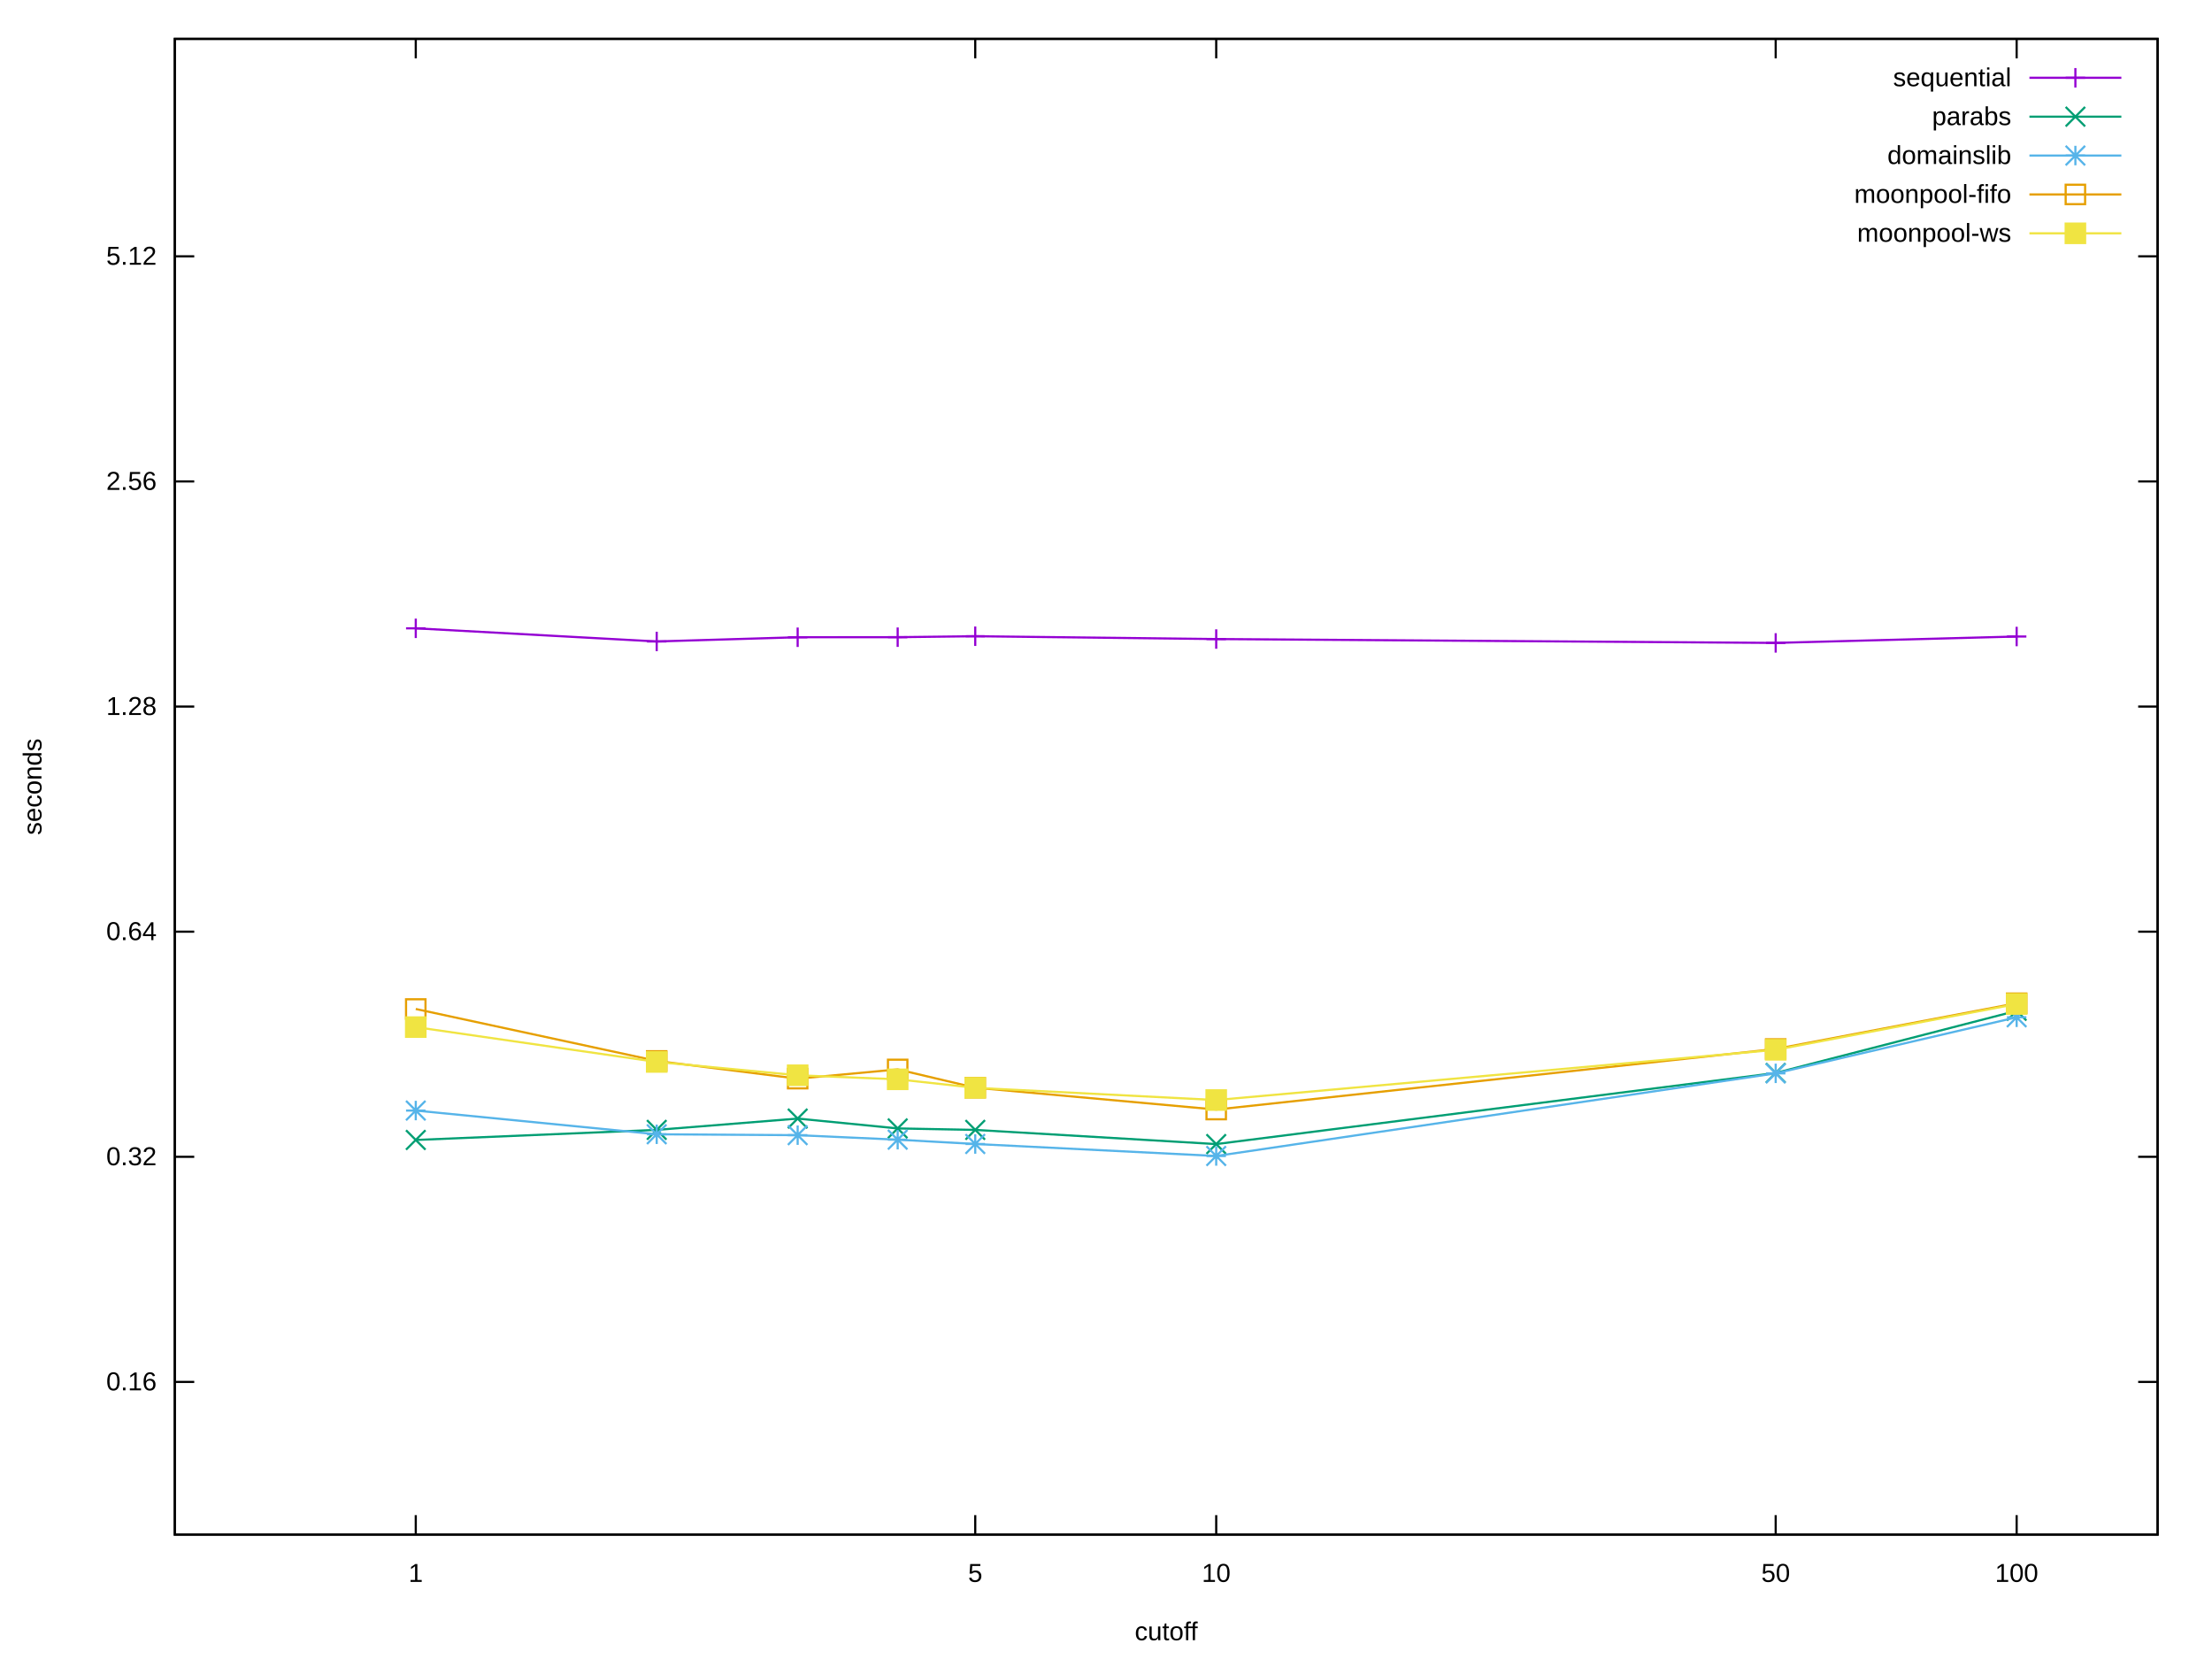
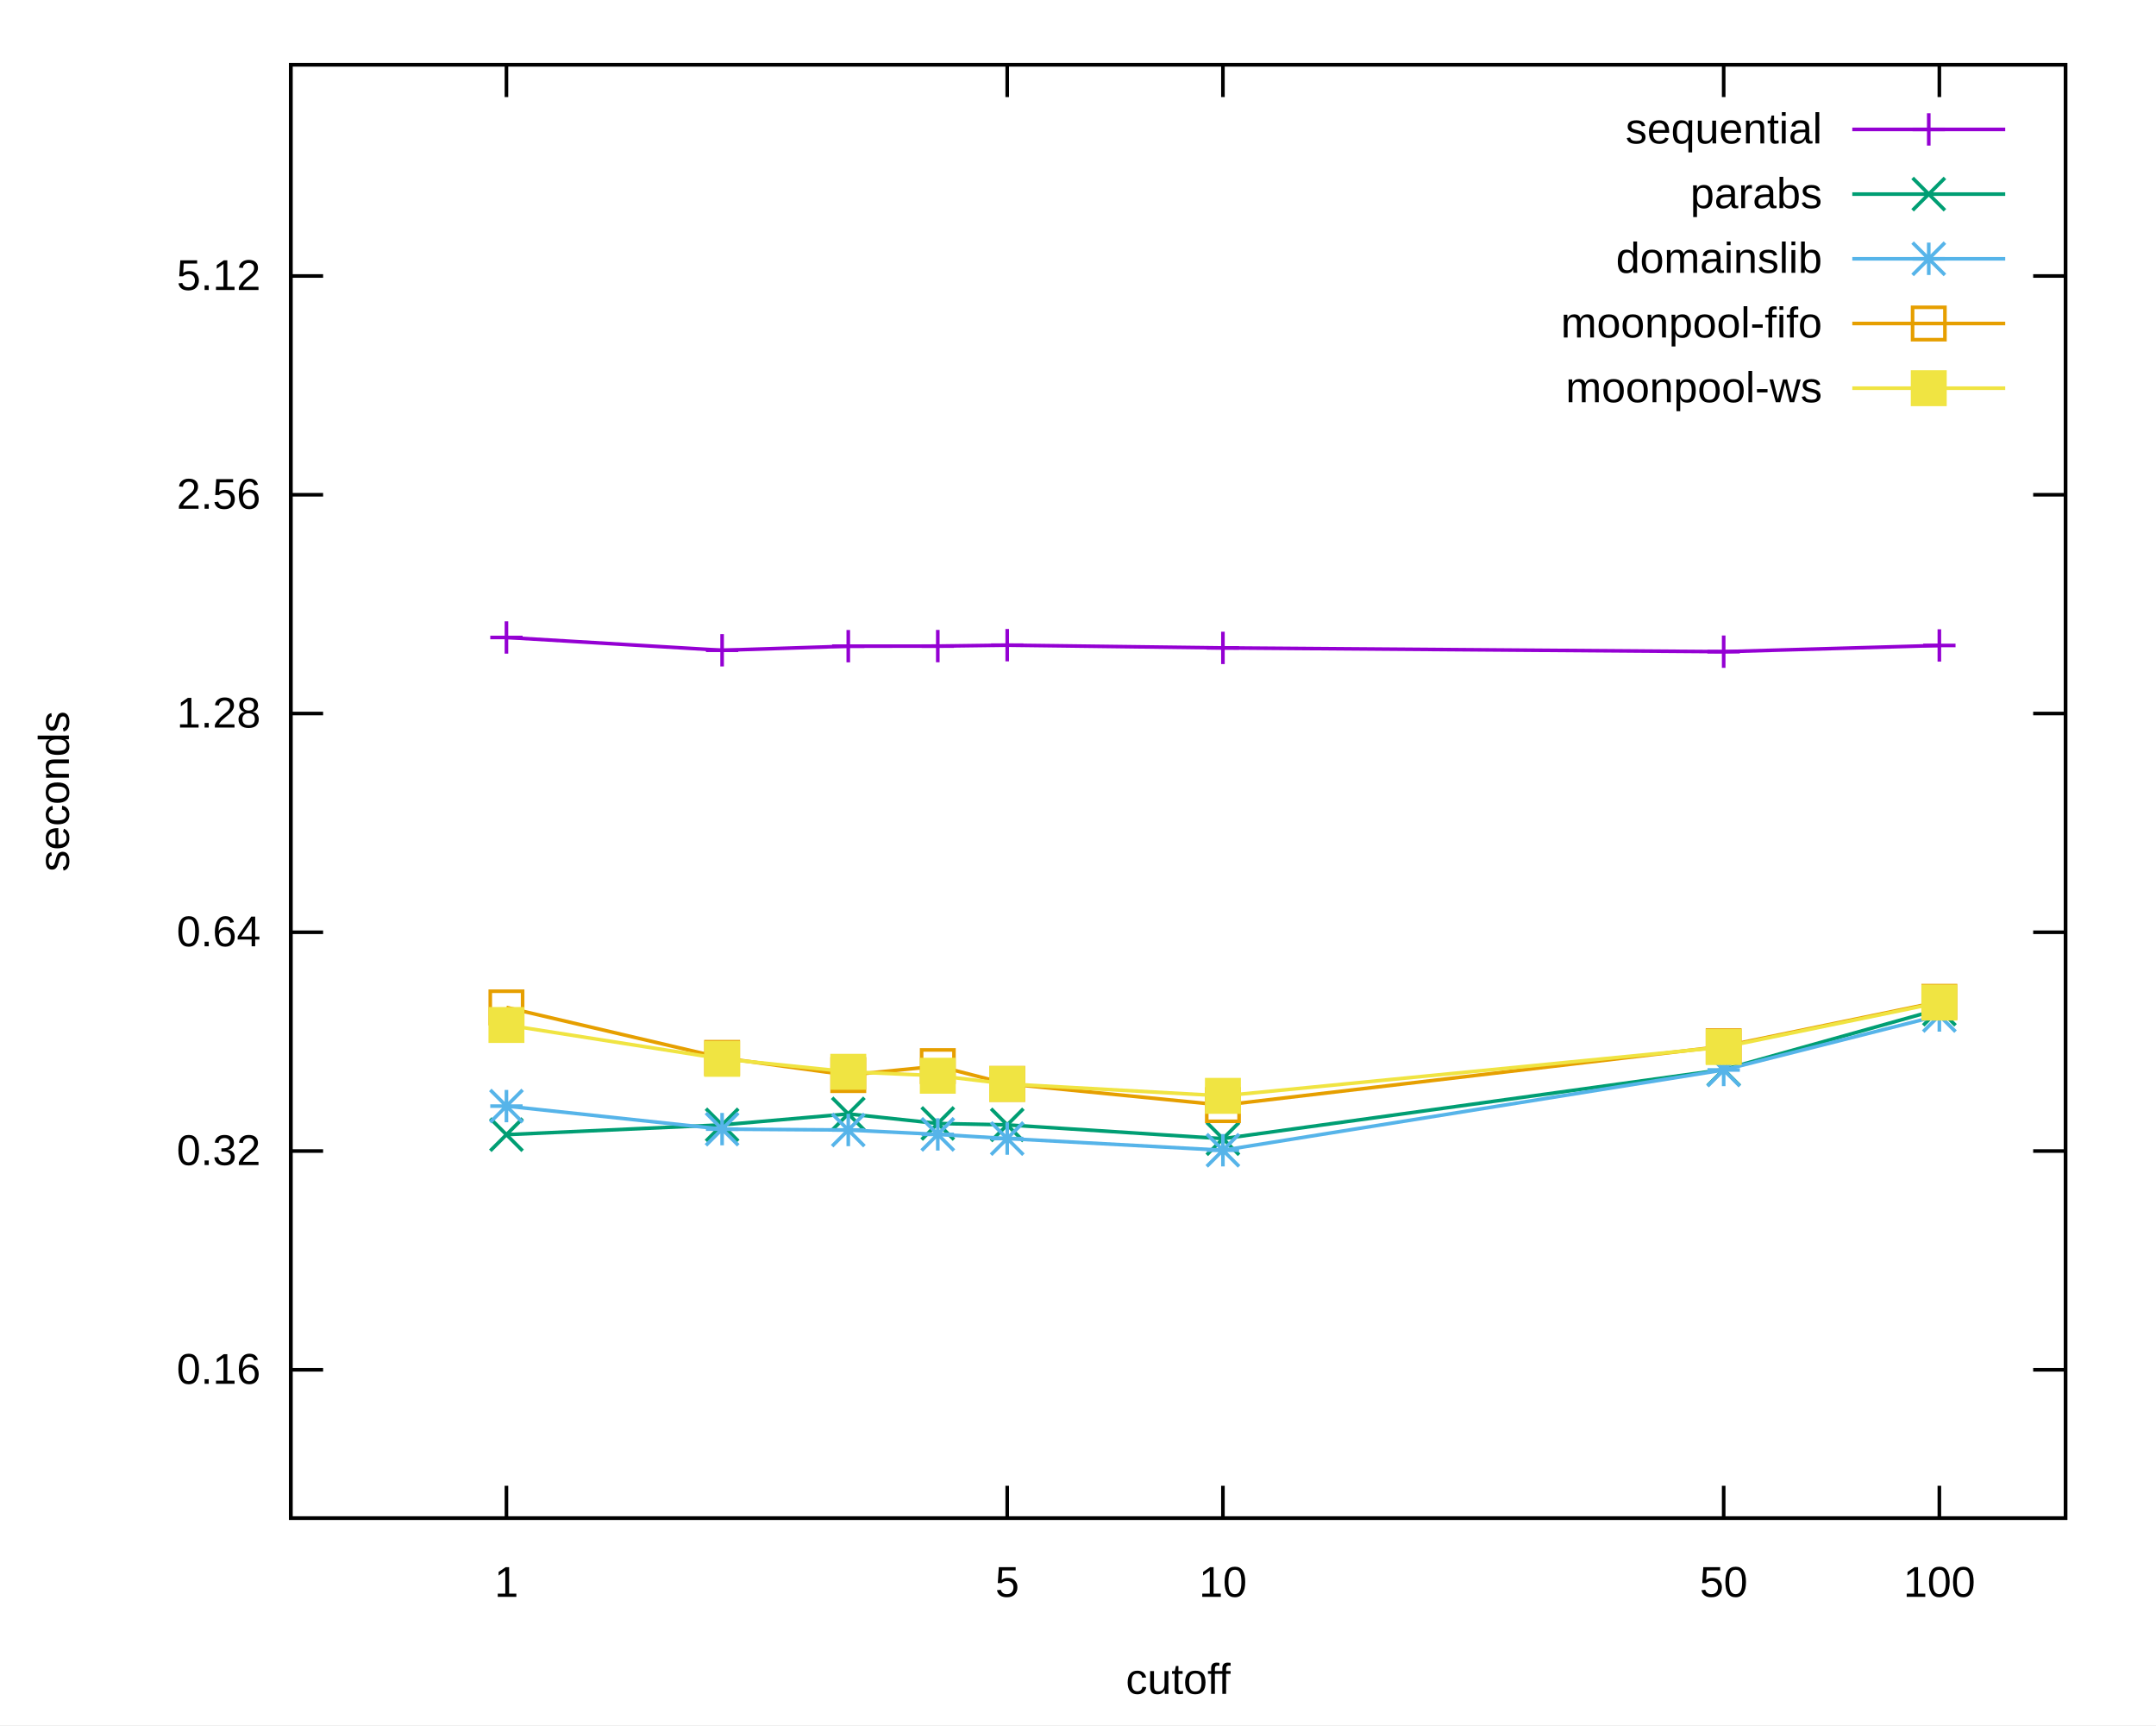
- <svg xmlns="http://www.w3.org/2000/svg" xmlns:xlink="http://www.w3.org/1999/xlink" viewBox="0 0 1024 768">
+ <svg xmlns="http://www.w3.org/2000/svg" xmlns:xlink="http://www.w3.org/1999/xlink" viewBox="0 0 600 480">
  <g id="gnuplot_canvas">
-     <rect x="0" y="0" width="1024" height="768" fill="#ffffff" />
+     <rect x="0" y="0" width="600" height="480" fill="#ffffff" />
    <defs>
      <circle id="gpDot" r="0.5" stroke-width="0.5" stroke="currentColor" />
      <path id="gpPt0" stroke-width="0.222" stroke="currentColor" d="M-1,0 h2 M0,-1 v2" />
      <path id="gpPt1" stroke-width="0.222" stroke="currentColor" d="M-1,-1 L1,1 M1,-1 L-1,1" />
      <path id="gpPt2" stroke-width="0.222" stroke="currentColor" d="M-1,0 L1,0 M0,-1 L0,1 M-1,-1 L1,1 M-1,1 L1,-1" />
      <rect id="gpPt3" stroke-width="0.222" stroke="currentColor" x="-1" y="-1" width="2" height="2" />
      <rect id="gpPt4" stroke-width="0.222" stroke="currentColor" fill="currentColor" x="-1" y="-1" width="2" height="2" />
      <circle id="gpPt5" stroke-width="0.222" stroke="currentColor" cx="0" cy="0" r="1" />
      <use xlink:href="#gpPt5" id="gpPt6" fill="currentColor" stroke="none" />
      <path id="gpPt7" stroke-width="0.222" stroke="currentColor" d="M0,-1.33 L-1.33,0.67 L1.33,0.67 z" />
      <use xlink:href="#gpPt7" id="gpPt8" fill="currentColor" stroke="none" />
      <use xlink:href="#gpPt7" id="gpPt9" stroke="currentColor" transform="rotate(180)" />
      <use xlink:href="#gpPt9" id="gpPt10" fill="currentColor" stroke="none" />
      <use xlink:href="#gpPt3" id="gpPt11" stroke="currentColor" transform="rotate(45)" />
      <use xlink:href="#gpPt11" id="gpPt12" fill="currentColor" stroke="none" />
      <path id="gpPt13" stroke-width="0.222" stroke="currentColor" d="M0,1.330 L1.265,0.411 L0.782,-1.067 L-0.782,-1.076 L-1.265,0.411 z" />
      <use xlink:href="#gpPt13" id="gpPt14" fill="currentColor" stroke="none" />
      <filter id="textbox" filterUnits="objectBoundingBox" x="0" y="0" height="1" width="1">
        <feFlood flood-color="#FFFFFF" flood-opacity="1" result="bgnd" />
        <feComposite in="SourceGraphic" in2="bgnd" operator="atop" />
      </filter>
      <filter id="greybox" filterUnits="objectBoundingBox" x="0" y="0" height="1" width="1">
        <feFlood flood-color="lightgrey" flood-opacity="1" result="grey" />
        <feComposite in="SourceGraphic" in2="grey" operator="atop" />
      </filter>
    </defs>
    <g fill="none" color="#FFFFFF" stroke="currentColor" stroke-width="1.00" stroke-linecap="butt" stroke-linejoin="miter">
</g>
    <g fill="none" color="black" stroke="currentColor" stroke-width="1.00" stroke-linecap="butt" stroke-linejoin="miter">
-       <path stroke="black" d="M80.92,639.73 L89.92,639.73 M998.82,639.73 L989.82,639.73  " />
-       <g transform="translate(72.53,643.63)" stroke="none" fill="black" font-family="Arial" font-size="12.00" text-anchor="end">
+       <path stroke="black" d="M80.92,381.13 L89.92,381.13 M574.82,381.13 L565.82,381.13  " />
+       <g transform="translate(72.53,385.03)" stroke="none" fill="black" font-family="Arial" font-size="12.00" text-anchor="end">
        <text>
          <tspan font-family="Arial"> 0.16</tspan>
        </text>
      </g>
    </g>
    <g fill="none" color="black" stroke="currentColor" stroke-width="1.00" stroke-linecap="butt" stroke-linejoin="miter">
-       <path stroke="black" d="M80.92,535.52 L89.92,535.52 M998.82,535.52 L989.82,535.52  " />
-       <g transform="translate(72.53,539.42)" stroke="none" fill="black" font-family="Arial" font-size="12.00" text-anchor="end">
+       <path stroke="black" d="M80.92,320.26 L89.92,320.26 M574.82,320.26 L565.82,320.26  " />
+       <g transform="translate(72.53,324.16)" stroke="none" fill="black" font-family="Arial" font-size="12.00" text-anchor="end">
        <text>
          <tspan font-family="Arial"> 0.32</tspan>
        </text>
      </g>
    </g>
    <g fill="none" color="black" stroke="currentColor" stroke-width="1.00" stroke-linecap="butt" stroke-linejoin="miter">
-       <path stroke="black" d="M80.92,431.30 L89.92,431.30 M998.82,431.30 L989.82,431.30  " />
-       <g transform="translate(72.53,435.20)" stroke="none" fill="black" font-family="Arial" font-size="12.00" text-anchor="end">
+       <path stroke="black" d="M80.92,259.39 L89.92,259.39 M574.82,259.39 L565.82,259.39  " />
+       <g transform="translate(72.53,263.29)" stroke="none" fill="black" font-family="Arial" font-size="12.00" text-anchor="end">
        <text>
          <tspan font-family="Arial"> 0.64</tspan>
        </text>
      </g>
    </g>
    <g fill="none" color="black" stroke="currentColor" stroke-width="1.00" stroke-linecap="butt" stroke-linejoin="miter">
-       <path stroke="black" d="M80.92,327.09 L89.92,327.09 M998.82,327.09 L989.82,327.09  " />
-       <g transform="translate(72.53,330.99)" stroke="none" fill="black" font-family="Arial" font-size="12.00" text-anchor="end">
+       <path stroke="black" d="M80.92,198.53 L89.92,198.53 M574.82,198.53 L565.82,198.53  " />
+       <g transform="translate(72.53,202.43)" stroke="none" fill="black" font-family="Arial" font-size="12.00" text-anchor="end">
        <text>
          <tspan font-family="Arial"> 1.28</tspan>
        </text>
      </g>
    </g>
    <g fill="none" color="black" stroke="currentColor" stroke-width="1.00" stroke-linecap="butt" stroke-linejoin="miter">
-       <path stroke="black" d="M80.92,222.87 L89.92,222.87 M998.82,222.87 L989.82,222.87  " />
-       <g transform="translate(72.53,226.77)" stroke="none" fill="black" font-family="Arial" font-size="12.00" text-anchor="end">
+       <path stroke="black" d="M80.92,137.66 L89.92,137.66 M574.82,137.66 L565.82,137.66  " />
+       <g transform="translate(72.53,141.56)" stroke="none" fill="black" font-family="Arial" font-size="12.00" text-anchor="end">
        <text>
          <tspan font-family="Arial"> 2.56</tspan>
        </text>
      </g>
    </g>
    <g fill="none" color="black" stroke="currentColor" stroke-width="1.00" stroke-linecap="butt" stroke-linejoin="miter">
-       <path stroke="black" d="M80.92,118.66 L89.92,118.66 M998.82,118.66 L989.82,118.66  " />
-       <g transform="translate(72.53,122.56)" stroke="none" fill="black" font-family="Arial" font-size="12.00" text-anchor="end">
+       <path stroke="black" d="M80.92,76.79 L89.92,76.79 M574.82,76.79 L565.82,76.79  " />
+       <g transform="translate(72.53,80.69)" stroke="none" fill="black" font-family="Arial" font-size="12.00" text-anchor="end">
        <text>
          <tspan font-family="Arial"> 5.12</tspan>
        </text>
      </g>
    </g>
    <g fill="none" color="black" stroke="currentColor" stroke-width="1.00" stroke-linecap="butt" stroke-linejoin="miter">
-       <path stroke="black" d="M192.47,710.40 L192.47,701.40 M192.47,18.01 L192.47,27.01  " />
-       <g transform="translate(192.47,732.30)" stroke="none" fill="black" font-family="Arial" font-size="12.00" text-anchor="middle">
+       <path stroke="black" d="M140.94,422.40 L140.94,413.40 M140.94,18.01 L140.94,27.01  " />
+       <g transform="translate(140.94,444.30)" stroke="none" fill="black" font-family="Arial" font-size="12.00" text-anchor="middle">
        <text>
          <tspan font-family="Arial"> 1</tspan>
        </text>
      </g>
    </g>
    <g fill="none" color="black" stroke="currentColor" stroke-width="1.00" stroke-linecap="butt" stroke-linejoin="miter">
-       <path stroke="black" d="M451.47,710.40 L451.47,701.40 M451.47,18.01 L451.47,27.01  " />
-       <g transform="translate(451.47,732.30)" stroke="none" fill="black" font-family="Arial" font-size="12.00" text-anchor="middle">
+       <path stroke="black" d="M280.30,422.40 L280.30,413.40 M280.30,18.01 L280.30,27.01  " />
+       <g transform="translate(280.30,444.30)" stroke="none" fill="black" font-family="Arial" font-size="12.00" text-anchor="middle">
        <text>
          <tspan font-family="Arial"> 5</tspan>
        </text>
      </g>
    </g>
    <g fill="none" color="black" stroke="currentColor" stroke-width="1.00" stroke-linecap="butt" stroke-linejoin="miter">
-       <path stroke="black" d="M563.02,710.40 L563.02,701.40 M563.02,18.01 L563.02,27.01  " />
-       <g transform="translate(563.02,732.30)" stroke="none" fill="black" font-family="Arial" font-size="12.00" text-anchor="middle">
+       <path stroke="black" d="M340.33,422.40 L340.33,413.40 M340.33,18.01 L340.33,27.01  " />
+       <g transform="translate(340.33,444.30)" stroke="none" fill="black" font-family="Arial" font-size="12.00" text-anchor="middle">
        <text>
          <tspan font-family="Arial"> 10</tspan>
        </text>
      </g>
    </g>
    <g fill="none" color="black" stroke="currentColor" stroke-width="1.00" stroke-linecap="butt" stroke-linejoin="miter">
-       <path stroke="black" d="M822.02,710.40 L822.02,701.40 M822.02,18.01 L822.02,27.01  " />
-       <g transform="translate(822.02,732.30)" stroke="none" fill="black" font-family="Arial" font-size="12.00" text-anchor="middle">
+       <path stroke="black" d="M479.69,422.40 L479.69,413.40 M479.69,18.01 L479.69,27.01  " />
+       <g transform="translate(479.69,444.30)" stroke="none" fill="black" font-family="Arial" font-size="12.00" text-anchor="middle">
        <text>
          <tspan font-family="Arial"> 50</tspan>
        </text>
      </g>
    </g>
    <g fill="none" color="black" stroke="currentColor" stroke-width="1.00" stroke-linecap="butt" stroke-linejoin="miter">
-       <path stroke="black" d="M933.57,710.40 L933.57,701.40 M933.57,18.01 L933.57,27.01  " />
-       <g transform="translate(933.57,732.30)" stroke="none" fill="black" font-family="Arial" font-size="12.00" text-anchor="middle">
+       <path stroke="black" d="M539.71,422.40 L539.71,413.40 M539.71,18.01 L539.71,27.01  " />
+       <g transform="translate(539.71,444.30)" stroke="none" fill="black" font-family="Arial" font-size="12.00" text-anchor="middle">
        <text>
          <tspan font-family="Arial"> 100</tspan>
        </text>
      </g>
    </g>
    <g fill="none" color="black" stroke="currentColor" stroke-width="1.00" stroke-linecap="butt" stroke-linejoin="miter">
</g>
    <g fill="none" color="black" stroke="currentColor" stroke-width="1.00" stroke-linecap="butt" stroke-linejoin="miter">
-       <path stroke="black" d="M80.92,18.01 L80.92,710.40 L998.82,710.40 L998.82,18.01 L80.92,18.01 Z  " />
+       <path stroke="black" d="M80.92,18.01 L80.92,422.40 L574.82,422.40 L574.82,18.01 L80.92,18.01 Z  " />
    </g>
    <g fill="none" color="black" stroke="currentColor" stroke-width="1.00" stroke-linecap="butt" stroke-linejoin="miter">
</g>
    <g id="gnuplot_plot_1">
      <g fill="none" color="black" stroke="currentColor" stroke-width="1.00" stroke-linecap="butt" stroke-linejoin="miter">
-         <g transform="translate(931.09,39.91)" stroke="none" fill="black" font-family="Arial" font-size="12.00" text-anchor="end">
+         <g transform="translate(507.09,39.91)" stroke="none" fill="black" font-family="Arial" font-size="12.00" text-anchor="end">
          <text>
            <tspan font-family="Arial">sequential</tspan>
          </text>
        </g>
      </g>
      <g fill="none" color="black" stroke="currentColor" stroke-width="1.00" stroke-linecap="butt" stroke-linejoin="miter">
-         <path stroke="rgb(148,   0, 211)" d="M939.48,36.01 L982.04,36.01 M192.47,290.87 L304.01,296.95 L369.26,295.00 L415.56,294.97 L451.47,294.53 L563.02,295.83   L822.02,297.62 L933.57,294.66  " />
-         <use xlink:href="#gpPt0" transform="translate(192.47,290.87) scale(4.50)" color="rgb(148,   0, 211)" />
-         <use xlink:href="#gpPt0" transform="translate(304.01,296.95) scale(4.50)" color="rgb(148,   0, 211)" />
-         <use xlink:href="#gpPt0" transform="translate(369.26,295.00) scale(4.50)" color="rgb(148,   0, 211)" />
-         <use xlink:href="#gpPt0" transform="translate(415.56,294.97) scale(4.50)" color="rgb(148,   0, 211)" />
-         <use xlink:href="#gpPt0" transform="translate(451.47,294.53) scale(4.50)" color="rgb(148,   0, 211)" />
-         <use xlink:href="#gpPt0" transform="translate(563.02,295.83) scale(4.50)" color="rgb(148,   0, 211)" />
-         <use xlink:href="#gpPt0" transform="translate(822.02,297.62) scale(4.50)" color="rgb(148,   0, 211)" />
-         <use xlink:href="#gpPt0" transform="translate(933.57,294.66) scale(4.50)" color="rgb(148,   0, 211)" />
-         <use xlink:href="#gpPt0" transform="translate(960.76,36.01) scale(4.50)" color="rgb(148,   0, 211)" />
+         <path stroke="rgb(148,   0, 211)" d="M515.48,36.01 L558.04,36.01 M140.94,177.37 L200.96,180.93 L236.07,179.79 L260.98,179.77 L280.30,179.51 L340.33,180.27   L479.69,181.32 L539.71,179.59  " />
+         <use xlink:href="#gpPt0" transform="translate(140.94,177.37) scale(4.50)" color="rgb(148,   0, 211)" />
+         <use xlink:href="#gpPt0" transform="translate(200.96,180.93) scale(4.50)" color="rgb(148,   0, 211)" />
+         <use xlink:href="#gpPt0" transform="translate(236.07,179.79) scale(4.50)" color="rgb(148,   0, 211)" />
+         <use xlink:href="#gpPt0" transform="translate(260.98,179.77) scale(4.50)" color="rgb(148,   0, 211)" />
+         <use xlink:href="#gpPt0" transform="translate(280.30,179.51) scale(4.50)" color="rgb(148,   0, 211)" />
+         <use xlink:href="#gpPt0" transform="translate(340.33,180.27) scale(4.50)" color="rgb(148,   0, 211)" />
+         <use xlink:href="#gpPt0" transform="translate(479.69,181.32) scale(4.50)" color="rgb(148,   0, 211)" />
+         <use xlink:href="#gpPt0" transform="translate(539.71,179.59) scale(4.50)" color="rgb(148,   0, 211)" />
+         <use xlink:href="#gpPt0" transform="translate(536.76,36.01) scale(4.50)" color="rgb(148,   0, 211)" />
      </g>
    </g>
    <g id="gnuplot_plot_2">
      <g fill="none" color="black" stroke="currentColor" stroke-width="1.00" stroke-linecap="butt" stroke-linejoin="miter">
-         <g transform="translate(931.09,57.91)" stroke="none" fill="black" font-family="Arial" font-size="12.00" text-anchor="end">
+         <g transform="translate(507.09,57.91)" stroke="none" fill="black" font-family="Arial" font-size="12.00" text-anchor="end">
          <text>
            <tspan font-family="Arial">parabs</tspan>
          </text>
        </g>
      </g>
      <g fill="none" color="black" stroke="currentColor" stroke-width="1.00" stroke-linecap="butt" stroke-linejoin="miter">
-         <path stroke="rgb(  0, 158, 115)" d="M939.48,54.01 L982.04,54.01 M192.47,527.72 L304.01,523.06 L369.26,517.82 L415.56,522.38 L451.47,523.06 L563.02,529.63   L822.02,496.71 L933.57,467.94  " />
-         <use xlink:href="#gpPt1" transform="translate(192.47,527.72) scale(4.50)" color="rgb(  0, 158, 115)" />
-         <use xlink:href="#gpPt1" transform="translate(304.01,523.06) scale(4.50)" color="rgb(  0, 158, 115)" />
-         <use xlink:href="#gpPt1" transform="translate(369.26,517.82) scale(4.50)" color="rgb(  0, 158, 115)" />
-         <use xlink:href="#gpPt1" transform="translate(415.56,522.38) scale(4.50)" color="rgb(  0, 158, 115)" />
-         <use xlink:href="#gpPt1" transform="translate(451.47,523.06) scale(4.50)" color="rgb(  0, 158, 115)" />
-         <use xlink:href="#gpPt1" transform="translate(563.02,529.63) scale(4.50)" color="rgb(  0, 158, 115)" />
-         <use xlink:href="#gpPt1" transform="translate(822.02,496.71) scale(4.50)" color="rgb(  0, 158, 115)" />
-         <use xlink:href="#gpPt1" transform="translate(933.57,467.94) scale(4.50)" color="rgb(  0, 158, 115)" />
-         <use xlink:href="#gpPt1" transform="translate(960.76,54.01) scale(4.50)" color="rgb(  0, 158, 115)" />
+         <path stroke="rgb(  0, 158, 115)" d="M515.48,54.01 L558.04,54.01 M140.94,315.70 L200.96,312.98 L236.07,309.93 L260.98,312.59 L280.30,312.99 L340.33,316.82   L479.69,297.59 L539.71,280.79  " />
+         <use xlink:href="#gpPt1" transform="translate(140.94,315.70) scale(4.50)" color="rgb(  0, 158, 115)" />
+         <use xlink:href="#gpPt1" transform="translate(200.96,312.98) scale(4.50)" color="rgb(  0, 158, 115)" />
+         <use xlink:href="#gpPt1" transform="translate(236.07,309.93) scale(4.50)" color="rgb(  0, 158, 115)" />
+         <use xlink:href="#gpPt1" transform="translate(260.98,312.59) scale(4.50)" color="rgb(  0, 158, 115)" />
+         <use xlink:href="#gpPt1" transform="translate(280.30,312.99) scale(4.50)" color="rgb(  0, 158, 115)" />
+         <use xlink:href="#gpPt1" transform="translate(340.33,316.82) scale(4.50)" color="rgb(  0, 158, 115)" />
+         <use xlink:href="#gpPt1" transform="translate(479.69,297.59) scale(4.50)" color="rgb(  0, 158, 115)" />
+         <use xlink:href="#gpPt1" transform="translate(539.71,280.79) scale(4.50)" color="rgb(  0, 158, 115)" />
+         <use xlink:href="#gpPt1" transform="translate(536.76,54.01) scale(4.50)" color="rgb(  0, 158, 115)" />
      </g>
    </g>
    <g id="gnuplot_plot_3">
      <g fill="none" color="black" stroke="currentColor" stroke-width="1.00" stroke-linecap="butt" stroke-linejoin="miter">
-         <g transform="translate(931.09,75.91)" stroke="none" fill="black" font-family="Arial" font-size="12.00" text-anchor="end">
+         <g transform="translate(507.09,75.91)" stroke="none" fill="black" font-family="Arial" font-size="12.00" text-anchor="end">
          <text>
            <tspan font-family="Arial">domainslib</tspan>
          </text>
        </g>
      </g>
      <g fill="none" color="black" stroke="currentColor" stroke-width="1.00" stroke-linecap="butt" stroke-linejoin="miter">
-         <path stroke="rgb( 86, 180, 233)" d="M939.48,72.01 L982.04,72.01 M192.47,514.11 L304.01,525.09 L369.26,525.50 L415.56,527.59 L451.47,529.58 L563.02,535.14   L822.02,496.89 L933.57,470.93  " />
-         <use xlink:href="#gpPt2" transform="translate(192.47,514.11) scale(4.50)" color="rgb( 86, 180, 233)" />
-         <use xlink:href="#gpPt2" transform="translate(304.01,525.09) scale(4.50)" color="rgb( 86, 180, 233)" />
-         <use xlink:href="#gpPt2" transform="translate(369.26,525.50) scale(4.50)" color="rgb( 86, 180, 233)" />
-         <use xlink:href="#gpPt2" transform="translate(415.56,527.59) scale(4.50)" color="rgb( 86, 180, 233)" />
-         <use xlink:href="#gpPt2" transform="translate(451.47,529.58) scale(4.50)" color="rgb( 86, 180, 233)" />
-         <use xlink:href="#gpPt2" transform="translate(563.02,535.14) scale(4.50)" color="rgb( 86, 180, 233)" />
-         <use xlink:href="#gpPt2" transform="translate(822.02,496.89) scale(4.50)" color="rgb( 86, 180, 233)" />
-         <use xlink:href="#gpPt2" transform="translate(933.57,470.93) scale(4.50)" color="rgb( 86, 180, 233)" />
-         <use xlink:href="#gpPt2" transform="translate(960.76,72.01) scale(4.50)" color="rgb( 86, 180, 233)" />
+         <path stroke="rgb( 86, 180, 233)" d="M515.48,72.01 L558.04,72.01 M140.94,307.76 L200.96,314.17 L236.07,314.41 L260.98,315.63 L280.30,316.79 L340.33,320.04   L479.69,297.70 L539.71,282.54  " />
+         <use xlink:href="#gpPt2" transform="translate(140.94,307.76) scale(4.50)" color="rgb( 86, 180, 233)" />
+         <use xlink:href="#gpPt2" transform="translate(200.96,314.17) scale(4.50)" color="rgb( 86, 180, 233)" />
+         <use xlink:href="#gpPt2" transform="translate(236.07,314.41) scale(4.50)" color="rgb( 86, 180, 233)" />
+         <use xlink:href="#gpPt2" transform="translate(260.98,315.63) scale(4.50)" color="rgb( 86, 180, 233)" />
+         <use xlink:href="#gpPt2" transform="translate(280.30,316.79) scale(4.50)" color="rgb( 86, 180, 233)" />
+         <use xlink:href="#gpPt2" transform="translate(340.33,320.04) scale(4.50)" color="rgb( 86, 180, 233)" />
+         <use xlink:href="#gpPt2" transform="translate(479.69,297.70) scale(4.50)" color="rgb( 86, 180, 233)" />
+         <use xlink:href="#gpPt2" transform="translate(539.71,282.54) scale(4.50)" color="rgb( 86, 180, 233)" />
+         <use xlink:href="#gpPt2" transform="translate(536.76,72.01) scale(4.50)" color="rgb( 86, 180, 233)" />
      </g>
    </g>
    <g id="gnuplot_plot_4">
      <g fill="none" color="black" stroke="currentColor" stroke-width="1.00" stroke-linecap="butt" stroke-linejoin="miter">
-         <g transform="translate(931.09,93.91)" stroke="none" fill="black" font-family="Arial" font-size="12.00" text-anchor="end">
+         <g transform="translate(507.09,93.91)" stroke="none" fill="black" font-family="Arial" font-size="12.00" text-anchor="end">
          <text>
            <tspan font-family="Arial">moonpool-fifo</tspan>
          </text>
        </g>
      </g>
      <g fill="none" color="black" stroke="currentColor" stroke-width="1.00" stroke-linecap="butt" stroke-linejoin="miter">
-         <path stroke="rgb(230, 159,   0)" d="M939.48,90.01 L982.04,90.01 M192.47,467.09 L304.01,491.14 L369.26,499.34 L415.56,495.06 L451.47,503.53 L563.02,513.65   L822.02,485.60 L933.57,464.43  " />
-         <use xlink:href="#gpPt3" transform="translate(192.47,467.09) scale(4.50)" color="rgb(230, 159,   0)" />
-         <use xlink:href="#gpPt3" transform="translate(304.01,491.14) scale(4.50)" color="rgb(230, 159,   0)" />
-         <use xlink:href="#gpPt3" transform="translate(369.26,499.34) scale(4.50)" color="rgb(230, 159,   0)" />
-         <use xlink:href="#gpPt3" transform="translate(415.56,495.06) scale(4.50)" color="rgb(230, 159,   0)" />
-         <use xlink:href="#gpPt3" transform="translate(451.47,503.53) scale(4.50)" color="rgb(230, 159,   0)" />
-         <use xlink:href="#gpPt3" transform="translate(563.02,513.65) scale(4.50)" color="rgb(230, 159,   0)" />
-         <use xlink:href="#gpPt3" transform="translate(822.02,485.60) scale(4.50)" color="rgb(230, 159,   0)" />
-         <use xlink:href="#gpPt3" transform="translate(933.57,464.43) scale(4.50)" color="rgb(230, 159,   0)" />
-         <use xlink:href="#gpPt3" transform="translate(960.76,90.01) scale(4.50)" color="rgb(230, 159,   0)" />
+         <path stroke="rgb(230, 159,   0)" d="M515.48,90.01 L558.04,90.01 M140.94,280.30 L200.96,294.34 L236.07,299.13 L260.98,296.63 L280.30,301.58 L340.33,307.49   L479.69,291.11 L539.71,278.74  " />
+         <use xlink:href="#gpPt3" transform="translate(140.94,280.30) scale(4.50)" color="rgb(230, 159,   0)" />
+         <use xlink:href="#gpPt3" transform="translate(200.96,294.34) scale(4.50)" color="rgb(230, 159,   0)" />
+         <use xlink:href="#gpPt3" transform="translate(236.07,299.13) scale(4.50)" color="rgb(230, 159,   0)" />
+         <use xlink:href="#gpPt3" transform="translate(260.98,296.63) scale(4.50)" color="rgb(230, 159,   0)" />
+         <use xlink:href="#gpPt3" transform="translate(280.30,301.58) scale(4.50)" color="rgb(230, 159,   0)" />
+         <use xlink:href="#gpPt3" transform="translate(340.33,307.49) scale(4.50)" color="rgb(230, 159,   0)" />
+         <use xlink:href="#gpPt3" transform="translate(479.69,291.11) scale(4.50)" color="rgb(230, 159,   0)" />
+         <use xlink:href="#gpPt3" transform="translate(539.71,278.74) scale(4.50)" color="rgb(230, 159,   0)" />
+         <use xlink:href="#gpPt3" transform="translate(536.76,90.01) scale(4.50)" color="rgb(230, 159,   0)" />
      </g>
    </g>
    <g id="gnuplot_plot_5">
      <g fill="none" color="black" stroke="currentColor" stroke-width="1.00" stroke-linecap="butt" stroke-linejoin="miter">
-         <g transform="translate(931.09,111.91)" stroke="none" fill="black" font-family="Arial" font-size="12.00" text-anchor="end">
+         <g transform="translate(507.09,111.91)" stroke="none" fill="black" font-family="Arial" font-size="12.00" text-anchor="end">
          <text>
            <tspan font-family="Arial">moonpool-ws</tspan>
          </text>
        </g>
      </g>
      <g fill="none" color="black" stroke="currentColor" stroke-width="1.00" stroke-linecap="butt" stroke-linejoin="miter">
-         <path stroke="rgb(240, 228,  66)" d="M939.48,108.01 L982.04,108.01 M192.47,475.48 L304.01,491.61 L369.26,497.77 L415.56,499.65 L451.47,503.58 L563.02,509.24   L822.02,485.99 L933.57,464.78  " />
-         <use xlink:href="#gpPt4" transform="translate(192.47,475.48) scale(4.50)" color="rgb(240, 228,  66)" />
-         <use xlink:href="#gpPt4" transform="translate(304.01,491.61) scale(4.50)" color="rgb(240, 228,  66)" />
-         <use xlink:href="#gpPt4" transform="translate(369.26,497.77) scale(4.50)" color="rgb(240, 228,  66)" />
-         <use xlink:href="#gpPt4" transform="translate(415.56,499.65) scale(4.50)" color="rgb(240, 228,  66)" />
-         <use xlink:href="#gpPt4" transform="translate(451.47,503.58) scale(4.50)" color="rgb(240, 228,  66)" />
-         <use xlink:href="#gpPt4" transform="translate(563.02,509.24) scale(4.50)" color="rgb(240, 228,  66)" />
-         <use xlink:href="#gpPt4" transform="translate(822.02,485.99) scale(4.50)" color="rgb(240, 228,  66)" />
-         <use xlink:href="#gpPt4" transform="translate(933.57,464.78) scale(4.50)" color="rgb(240, 228,  66)" />
-         <use xlink:href="#gpPt4" transform="translate(960.76,108.01) scale(4.50)" color="rgb(240, 228,  66)" />
+         <path stroke="rgb(240, 228,  66)" d="M515.48,108.01 L558.04,108.01 M140.94,285.19 L200.96,294.61 L236.07,298.21 L260.98,299.31 L280.30,301.60 L340.33,304.91   L479.69,291.33 L539.71,278.95  " />
+         <use xlink:href="#gpPt4" transform="translate(140.94,285.19) scale(4.50)" color="rgb(240, 228,  66)" />
+         <use xlink:href="#gpPt4" transform="translate(200.96,294.61) scale(4.50)" color="rgb(240, 228,  66)" />
+         <use xlink:href="#gpPt4" transform="translate(236.07,298.21) scale(4.50)" color="rgb(240, 228,  66)" />
+         <use xlink:href="#gpPt4" transform="translate(260.98,299.31) scale(4.50)" color="rgb(240, 228,  66)" />
+         <use xlink:href="#gpPt4" transform="translate(280.30,301.60) scale(4.50)" color="rgb(240, 228,  66)" />
+         <use xlink:href="#gpPt4" transform="translate(340.33,304.91) scale(4.50)" color="rgb(240, 228,  66)" />
+         <use xlink:href="#gpPt4" transform="translate(479.69,291.33) scale(4.50)" color="rgb(240, 228,  66)" />
+         <use xlink:href="#gpPt4" transform="translate(539.71,278.95) scale(4.50)" color="rgb(240, 228,  66)" />
+         <use xlink:href="#gpPt4" transform="translate(536.76,108.01) scale(4.50)" color="rgb(240, 228,  66)" />
      </g>
    </g>
    <g fill="none" color="#FFFFFF" stroke="rgb(240, 228,  66)" stroke-width="2.00" stroke-linecap="butt" stroke-linejoin="miter">
</g>
    <g fill="none" color="black" stroke="currentColor" stroke-width="2.00" stroke-linecap="butt" stroke-linejoin="miter">
</g>
    <g fill="none" color="black" stroke="black" stroke-width="1.00" stroke-linecap="butt" stroke-linejoin="miter">
</g>
    <g fill="none" color="black" stroke="currentColor" stroke-width="1.00" stroke-linecap="butt" stroke-linejoin="miter">
-       <path stroke="black" d="M80.92,18.01 L80.92,710.40 L998.82,710.40 L998.82,18.01 L80.92,18.01 Z  " />
-       <g transform="translate(19.18,364.21) rotate(270.00)" stroke="none" fill="black" font-family="Arial" font-size="12.00" text-anchor="middle">
+       <path stroke="black" d="M80.92,18.01 L80.92,422.40 L574.82,422.40 L574.82,18.01 L80.92,18.01 Z  " />
+       <g transform="translate(19.18,220.21) rotate(270.00)" stroke="none" fill="black" font-family="Arial" font-size="12.00" text-anchor="middle">
        <text>
          <tspan font-family="Arial">seconds</tspan>
        </text>
      </g>
    </g>
    <g fill="none" color="black" stroke="currentColor" stroke-width="1.00" stroke-linecap="butt" stroke-linejoin="miter">
-       <g transform="translate(539.87,759.30)" stroke="none" fill="black" font-family="Arial" font-size="12.00" text-anchor="middle">
+       <g transform="translate(327.87,471.30)" stroke="none" fill="black" font-family="Arial" font-size="12.00" text-anchor="middle">
        <text>
          <tspan font-family="Arial">cutoff</tspan>
        </text>
      </g>
    </g>
    <g fill="none" color="black" stroke="currentColor" stroke-width="1.00" stroke-linecap="butt" stroke-linejoin="miter">
</g>
    <g fill="none" color="black" stroke="currentColor" stroke-width="1.00" stroke-linecap="butt" stroke-linejoin="miter">
</g>
  </g>
</svg>
